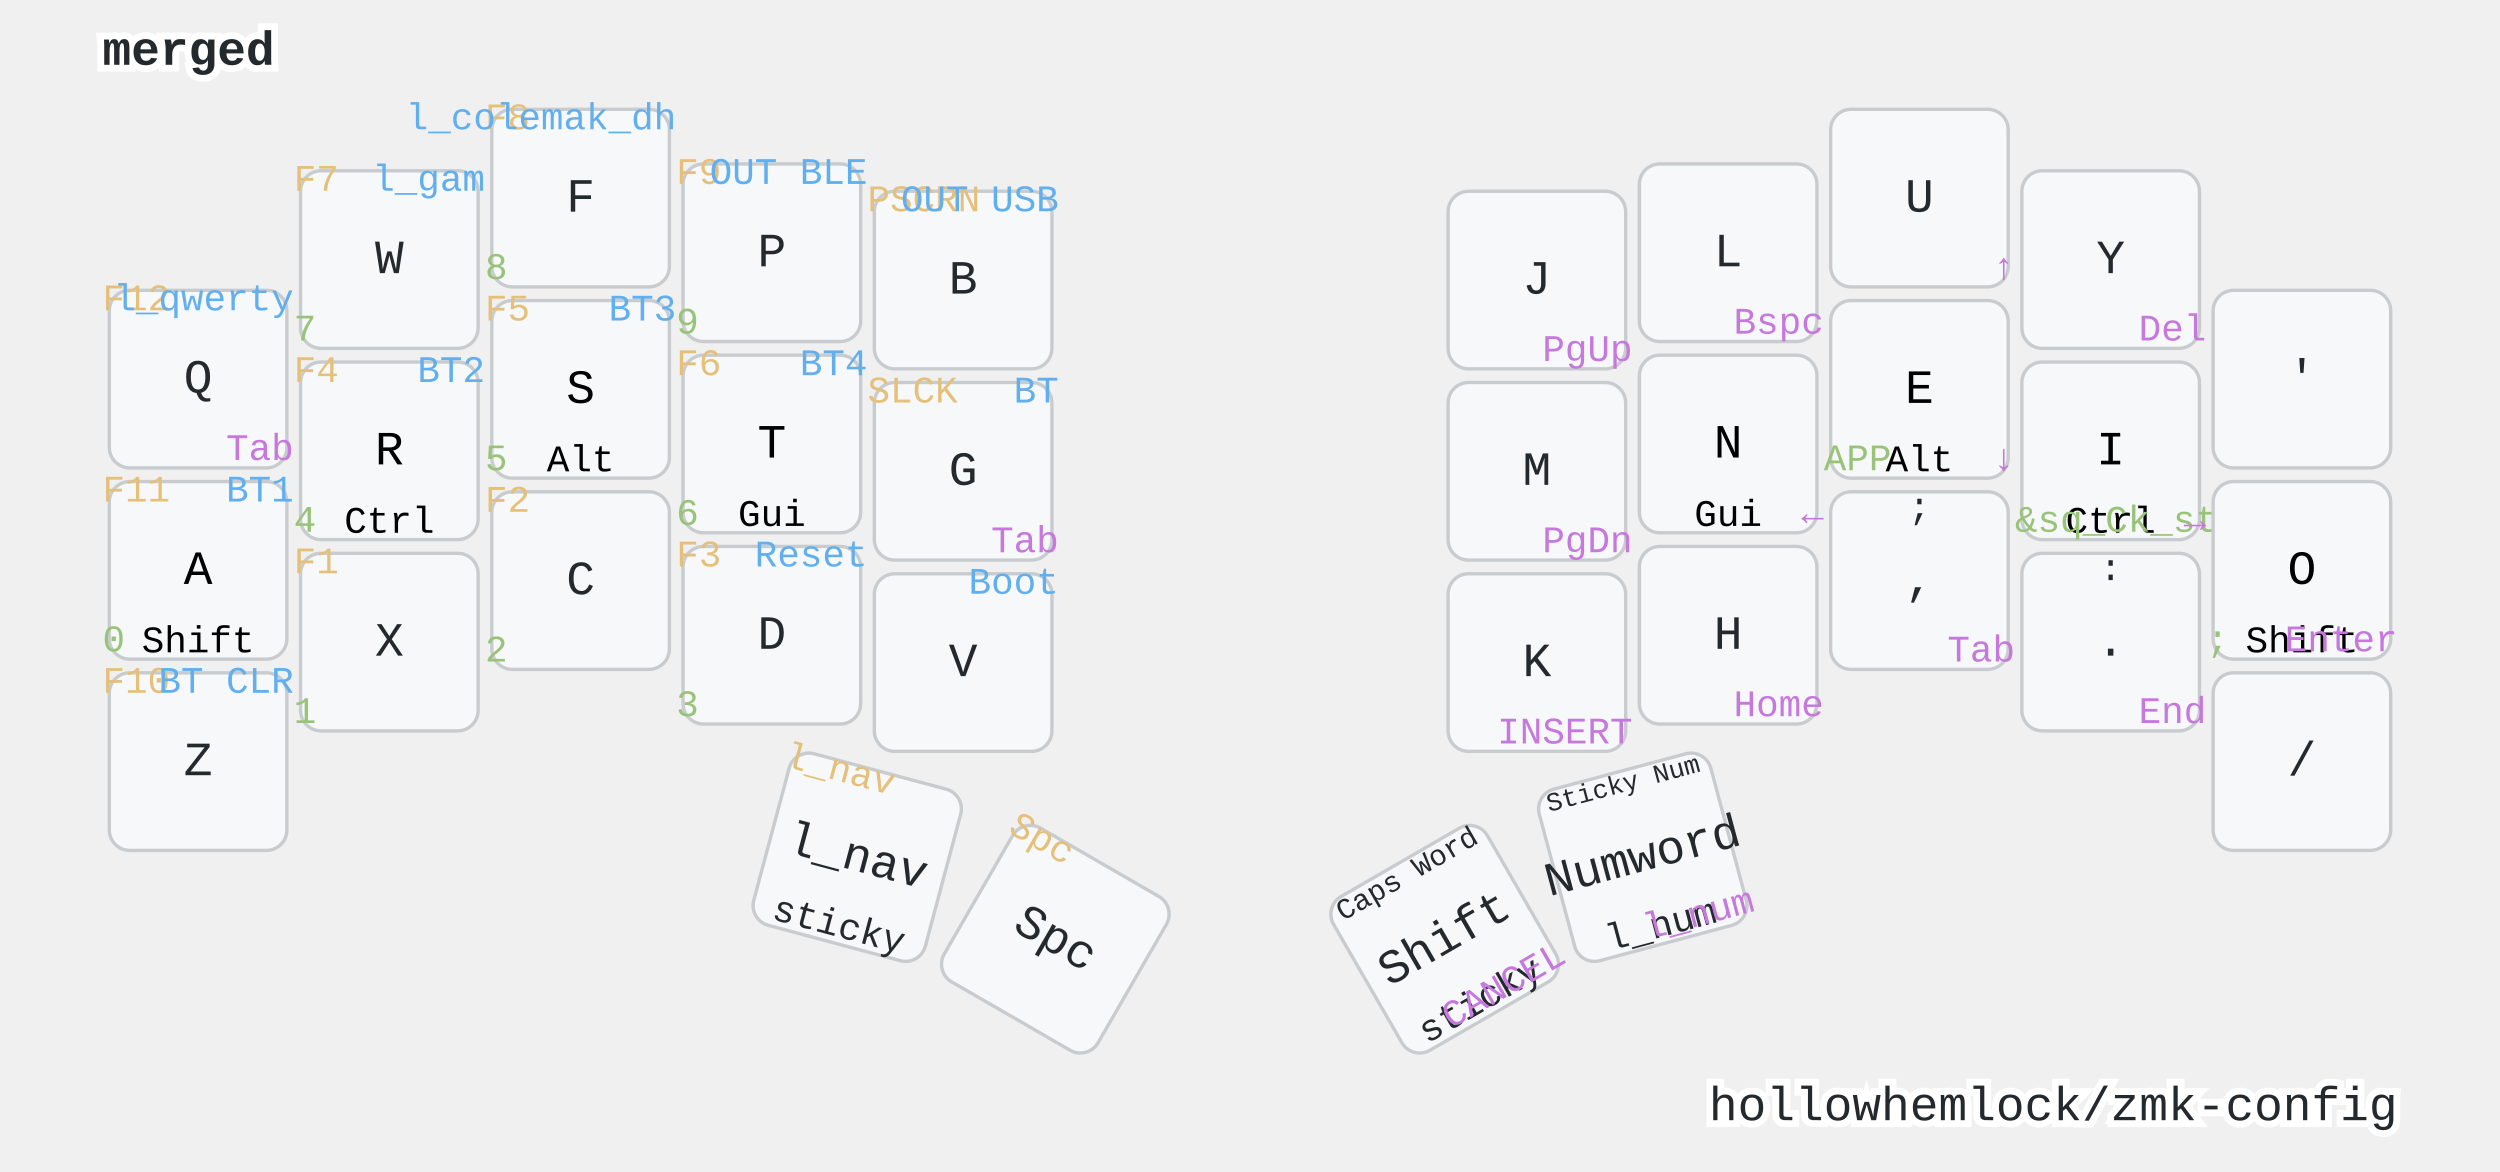
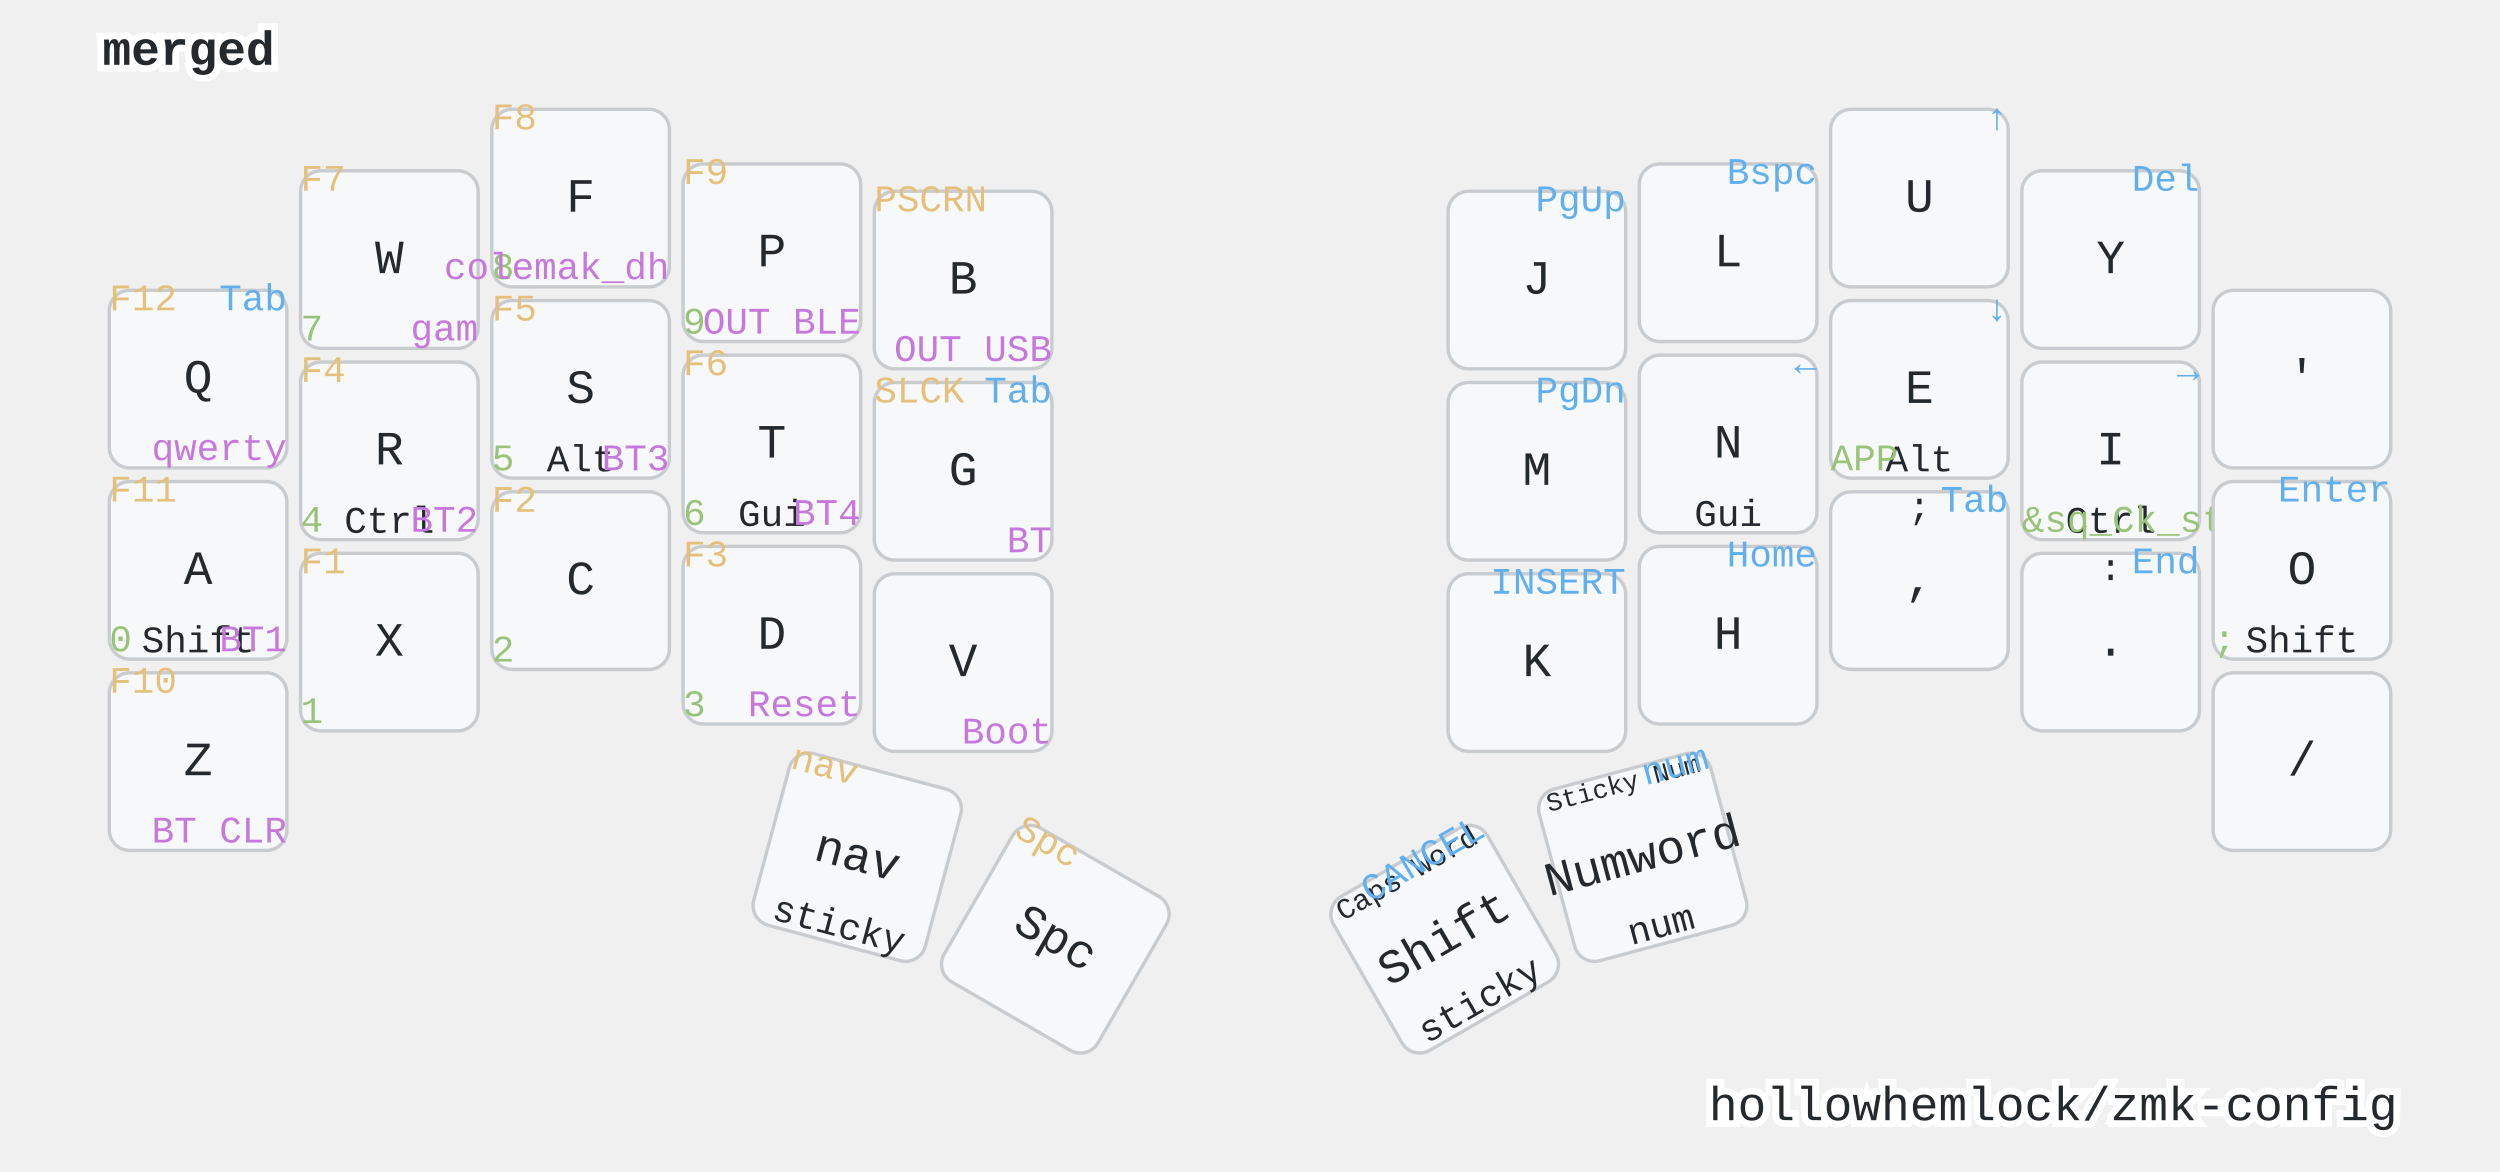
<svg xmlns="http://www.w3.org/2000/svg" xmlns:xlink="http://www.w3.org/1999/xlink" width="732" height="343" viewBox="0 0 732 343" class="keymap">
  <defs>
    <svg id="mdi:pause">
      <svg id="mdi-pause" viewBox="0 0 24 24">
        <path d="M14,19H18V5H14M6,19H10V5H6V19Z" />
      </svg>
    </svg>
    <svg id="mdi:play-pause">
      <svg id="mdi-play-pause" viewBox="0 0 24 24">
        <path d="M3,5V19L11,12M13,19H16V5H13M18,5V19H21V5" />
      </svg>
    </svg>
    <svg id="mdi:skip-backward">
      <svg id="mdi-skip-backward" viewBox="0 0 24 24">
        <path d="M20,5V19L13,12M6,5V19H4V5M13,5V19L6,12" />
      </svg>
    </svg>
    <svg id="mdi:skip-forward">
      <svg id="mdi-skip-forward" viewBox="0 0 24 24">
        <path d="M4,5V19L11,12M18,5V19H20V5M11,5V19L18,12" />
      </svg>
    </svg>
    <svg id="mdi:volume-high">
      <svg id="mdi-volume-high" viewBox="0 0 24 24">
        <path d="M14,3.23V5.29C16.89,6.15 19,8.83 19,12C19,15.17 16.89,17.84 14,18.7V20.77C18,19.86 21,16.28 21,12C21,7.72 18,4.14 14,3.23M16.5,12C16.5,10.23 15.5,8.71 14,7.97V16C15.5,15.29 16.5,13.76 16.5,12M3,9V15H7L12,20V4L7,9H3Z" />
      </svg>
    </svg>
    <svg id="mdi:volume-medium">
      <svg id="mdi-volume-medium" viewBox="0 0 24 24">
        <path d="M5,9V15H9L14,20V4L9,9M18.5,12C18.5,10.23 17.5,8.71 16,7.97V16C17.5,15.29 18.5,13.76 18.5,12Z" />
      </svg>
    </svg>
    <svg id="mdi:volume-off">
      <svg id="mdi-volume-off" viewBox="0 0 24 24">
        <path d="M12,4L9.91,6.09L12,8.18M4.27,3L3,4.27L7.73,9H3V15H7L12,20V13.27L16.25,17.53C15.58,18.04 14.83,18.46 14,18.7V20.77C15.38,20.45 16.63,19.82 17.68,18.96L19.73,21L21,19.73L12,10.73M19,12C19,12.94 18.8,13.82 18.46,14.64L19.97,16.15C20.62,14.91 21,13.5 21,12C21,7.72 18,4.14 14,3.23V5.29C16.89,6.15 19,8.83 19,12M16.5,12C16.5,10.23 15.5,8.71 14,7.97V10.18L16.45,12.63C16.5,12.43 16.5,12.21 16.5,12Z" />
      </svg>
    </svg>
  </defs>
  <style>/* inherit to force styles through use tags */
svg path {
    fill: inherit;
}

/* font and background color specifications */
svg.keymap {
    font-family: SFMono-Regular,Consolas,Liberation Mono,Menlo,monospace;
    font-size: 14px;
    font-kerning: normal;
    text-rendering: optimizeLegibility;
    fill: #24292e;
}

/* default key styling */
rect.key {
    fill: #f6f8fa;
}

rect.key, rect.combo {
    stroke: #c9cccf;
    stroke-width: 1;
}

/* default key side styling, only used is draw_key_sides is set */
rect.side {
    filter: brightness(90%);
}

/* color accent for combo boxes */
rect.combo, rect.combo-separate {
    fill: #cdf;
}

/* color accent for held keys */
rect.held, rect.combo.held {
    fill: #fdd;
}

/* color accent for ghost (optional) keys */
rect.ghost, rect.combo.ghost {
    stroke-dasharray: 4, 4;
    stroke-width: 2;
}

text {
    text-anchor: middle;
    dominant-baseline: middle;
}

/* styling for layer labels */
text.label {
    font-weight: bold;
    text-anchor: start;
    stroke: white;
    stroke-width: 4;
    paint-order: stroke;
}

/* styling for optional footer */
text.footer {
    text-anchor: end;
    dominant-baseline: auto;
    stroke: white;
    stroke-width: 4;
    paint-order: stroke;
}

/* styling for combo tap, and key non-tap label text */
text.combo, text.hold, text.shifted, text.left, text.right {
    font-size: 11px;
}

text.hold {
    text-anchor: middle;
    dominant-baseline: auto;
}

text.shifted {
    text-anchor: middle;
    dominant-baseline: hanging;
}

text.left {
    text-anchor: start;
}

text.right {
    text-anchor: end;
}

text.layer-activator {
    text-decoration: underline;
}

/* styling for hold/shifted label text in combo box */
text.combo.hold, text.combo.shifted, text.combo.left, text.combo.right {
    font-size: 8px;
}

/* lighter symbol for transparent keys */
text.trans {
    fill: #7b7e81;
}

/* styling for combo dendrons */
path.combo {
    stroke-width: 1;
    stroke: gray;
    fill: none;
}

/* Start Tabler Icons Cleanup */
/* cannot use height/width with glyphs */
.icon-tabler &gt; path {
    fill: inherit;
    stroke: inherit;
    stroke-width: 2;
}
/* hide tabler's default box */
.icon-tabler &gt; path[stroke="none"][fill="none"] {
    visibility: hidden;
}
/* End Tabler Icons Cleanup */

@media (prefers-color-scheme: dark) {
svg.keymap { fill: #d1d6db; }
rect.key { fill: #3f4750; }
rect.key, rect.combo { stroke: #60666c; }
rect.combo, rect.combo-separate { fill: #1f3d7a; }
rect.held, rect.combo.held { fill: #854747; }
text.label, text.footer { stroke: black; }
text.trans { fill: #7e8184; }
path.combo { stroke: #7f7f7f; }

}
/*
 * merge_layers.py injects corner legends with these CSS classes:
-  *   tl = top-left      (--tl layer, e.g. l_fun)
-  *   tr = top-right     (--tr layer, e.g. l_utility)
-  *   bl = bottom-left   (--bl layer, e.g. l_num)
-  *   br = bottom-right  (--br layer, e.g. l_nav)
+  *   tl = top-left      (--tl layer, e.g. fun)
+  *   tr = top-right     (--tr layer, e.g. utility)
+  *   bl = bottom-left   (--bl layer, e.g. num)
+  *   br = bottom-right  (--br layer, e.g. nav)
 *
 * Element types:
 *   text.tl   - text labels
 *   use.tl    - glyph icons (references defs section)
 *
 * Center layer (--center) uses keymap-drawer's built-in classes:
 *   text.tap, text.hold, text.shifted
 */
/* Merged layer corner position colors */
text.tl, use.tl { fill: #e5c07b; }  /* top-left: function - yellow */
text.tr, use.tr { fill: #61afef; }  /* top-right: utility - blue */
text.bl, use.bl { fill: #98c379; }  /* bottom-left: numbers - green */
text.br, use.br { fill: #c678dd; }  /* bottom-right: nav - purple */
- /* Modifier keys - black to match layer 1 */
- text.mod { fill: #000000; }
+ /* Held key text with layer colors */
+ text.held-tl { fill: #e5c07b; }  /* yellow */
+ text.held-tr { fill: #61afef; }  /* blue */
+ text.held-bl { fill: #98c379; }  /* green */
+ text.held-br { fill: #c678dd; }  /* purple */
+ /* Modifier keys - inherit default text color */

/* Corner legend styles for merged view */
text.tl {
    text-anchor: start;
    dominant-baseline: hanging;
    font-size: 11px;
    fill: #e5c07b;  /* yellow */
}
text.tr {
    text-anchor: end;
    dominant-baseline: hanging;
    font-size: 11px;
    fill: #61afef;  /* blue */
}
text.bl {
    text-anchor: start;
    dominant-baseline: text-after-edge;
    font-size: 11px;
    fill: #98c379;  /* green */
}
text.br {
    text-anchor: end;
    dominant-baseline: text-after-edge;
    font-size: 11px;
    fill: #c678dd;  /* purple */
}
/* Corner glyph/icon colors */
use.tl, .tl path { fill: #e5c07b; }  /* yellow */
use.tr, .tr path { fill: #61afef; }  /* blue */
use.bl, .bl path { fill: #98c379; }  /* green */
use.br, .br path { fill: #c678dd; }  /* purple */
/* Hidden corner elements (e.g., modifiers) */
.hidden { fill: transparent !important; }
</style>
  <g transform="translate(30, 0)" class="layer-merged">
    <text x="0" y="15" class="label" id="merged">merged</text>
    <g transform="translate(0, 30)">
      <g transform="translate(28, 81)" class="key keypos-0">
        <rect rx="6" ry="6" x="-26" y="-26" width="52" height="52" class="key" />
        <text x="0" y="0" class="key tap">Q</text>
-         <text x="-28" y="-26" class="tl">F12</text>
-         <text x="28" y="-26" class="tr">l_qwerty</text>
-         <text x="28" y="27" class="br">Tab</text>
+         <text x="-26" y="-26" class="tl">F12</text>
+         <text x="26" y="-26" class="tr">Tab</text>
+         <text x="26" y="27" class="br">qwerty</text>
      </g>
      <g transform="translate(84, 46)" class="key keypos-1">
        <rect rx="6" ry="6" x="-26" y="-26" width="52" height="52" class="key" />
        <text x="0" y="0" class="key tap">W</text>
-         <text x="-28" y="-26" class="tl">F7</text>
-         <text x="28" y="-26" class="tr">l_gam</text>
-         <text x="-28" y="27" class="bl">7</text>
+         <text x="-26" y="-26" class="tl">F7</text>
+         <text x="-26" y="27" class="bl">7</text>
+         <text x="26" y="27" class="br">gam</text>
      </g>
      <g transform="translate(140, 28)" class="key keypos-2">
        <rect rx="6" ry="6" x="-26" y="-26" width="52" height="52" class="key" />
        <text x="0" y="0" class="key tap">F</text>
-         <text x="-28" y="-26" class="tl">F8</text>
-         <text x="28" y="-26" class="tr">l_colemak_dh</text>
-         <text x="-28" y="27" class="bl">8</text>
+         <text x="-26" y="-26" class="tl">F8</text>
+         <text x="-26" y="27" class="bl">8</text>
+         <text x="26" y="27" class="br">colemak_dh</text>
      </g>
      <g transform="translate(196, 44)" class="key keypos-3">
        <rect rx="6" ry="6" x="-26" y="-26" width="52" height="52" class="key" />
        <text x="0" y="0" class="key tap">P</text>
-         <text x="-28" y="-26" class="tl">F9</text>
-         <text x="28" y="-26" class="tr">OUT BLE</text>
-         <text x="-28" y="27" class="bl">9</text>
+         <text x="-26" y="-26" class="tl">F9</text>
+         <text x="-26" y="27" class="bl">9</text>
+         <text x="26" y="27" class="br">OUT BLE</text>
      </g>
      <g transform="translate(252, 52)" class="key keypos-4">
        <rect rx="6" ry="6" x="-26" y="-26" width="52" height="52" class="key" />
        <text x="0" y="0" class="key tap">B</text>
-         <text x="-28" y="-26" class="tl">PSCRN</text>
-         <text x="28" y="-26" class="tr">OUT USB</text>
+         <text x="-26" y="-26" class="tl">PSCRN</text>
+         <text x="26" y="27" class="br">OUT USB</text>
      </g>
      <g transform="translate(420, 52)" class="key keypos-5">
        <rect rx="6" ry="6" x="-26" y="-26" width="52" height="52" class="key" />
        <text x="0" y="0" class="key tap">J</text>
-         <text x="28" y="27" class="br">PgUp</text>
+         <text x="26" y="-26" class="tr">PgUp</text>
      </g>
      <g transform="translate(476, 44)" class="key keypos-6">
        <rect rx="6" ry="6" x="-26" y="-26" width="52" height="52" class="key" />
        <text x="0" y="0" class="key tap">L</text>
-         <text x="28" y="27" class="br">Bspc</text>
+         <text x="26" y="-26" class="tr">Bspc</text>
      </g>
      <g transform="translate(532, 28)" class="key keypos-7">
        <rect rx="6" ry="6" x="-26" y="-26" width="52" height="52" class="key" />
        <text x="0" y="0" class="key tap">U</text>
-         <text x="28" y="27" class="br">↑</text>
+         <text x="26" y="-26" class="tr">↑</text>
      </g>
      <g transform="translate(588, 46)" class="key keypos-8">
        <rect rx="6" ry="6" x="-26" y="-26" width="52" height="52" class="key" />
        <text x="0" y="0" class="key tap">Y</text>
-         <text x="28" y="27" class="br">Del</text>
+         <text x="26" y="-26" class="tr">Del</text>
      </g>
      <g transform="translate(644, 81)" class="key keypos-9">
        <rect rx="6" ry="6" x="-26" y="-26" width="52" height="52" class="key" />
        <text x="0" y="0" class="key tap">'</text>
      </g>
      <g transform="translate(28, 137)" class="key mod keypos-10">
        <rect rx="6" ry="6" x="-26" y="-26" width="52" height="52" class="key mod" />
        <text x="0" y="0" class="key mod tap">A</text>
        <text x="0" y="24" class="key mod hold">Shift</text>
-         <text x="-28" y="-26" class="tl">F11</text>
-         <text x="28" y="-26" class="tr">BT1</text>
-         <text x="-28" y="27" class="bl">0</text>
-         <text x="28" y="27" class="br hidden">Shift</text>
+         <text x="-26" y="-26" class="tl">F11</text>
+         <text x="26" y="-26" class="tr hidden">Shift</text>
+         <text x="-26" y="27" class="bl">0</text>
+         <text x="26" y="27" class="br">BT1</text>
      </g>
      <g transform="translate(84, 102)" class="key mod keypos-11">
        <rect rx="6" ry="6" x="-26" y="-26" width="52" height="52" class="key mod" />
        <text x="0" y="0" class="key mod tap">R</text>
        <text x="0" y="24" class="key mod hold">Ctrl</text>
-         <text x="-28" y="-26" class="tl">F4</text>
-         <text x="28" y="-26" class="tr">BT2</text>
-         <text x="-28" y="27" class="bl">4</text>
-         <text x="28" y="27" class="br hidden">Ctrl</text>
+         <text x="-26" y="-26" class="tl">F4</text>
+         <text x="26" y="-26" class="tr hidden">Ctrl</text>
+         <text x="-26" y="27" class="bl">4</text>
+         <text x="26" y="27" class="br">BT2</text>
      </g>
      <g transform="translate(140, 84)" class="key mod keypos-12">
        <rect rx="6" ry="6" x="-26" y="-26" width="52" height="52" class="key mod" />
        <text x="0" y="0" class="key mod tap">S</text>
        <text x="0" y="24" class="key mod hold">Alt</text>
-         <text x="-28" y="-26" class="tl">F5</text>
-         <text x="28" y="-26" class="tr">BT3</text>
-         <text x="-28" y="27" class="bl">5</text>
-         <text x="28" y="27" class="br hidden">Alt</text>
+         <text x="-26" y="-26" class="tl">F5</text>
+         <text x="26" y="-26" class="tr hidden">Alt</text>
+         <text x="-26" y="27" class="bl">5</text>
+         <text x="26" y="27" class="br">BT3</text>
      </g>
      <g transform="translate(196, 100)" class="key mod keypos-13">
        <rect rx="6" ry="6" x="-26" y="-26" width="52" height="52" class="key mod" />
        <text x="0" y="0" class="key mod tap">T</text>
        <text x="0" y="24" class="key mod hold">Gui</text>
-         <text x="-28" y="-26" class="tl">F6</text>
-         <text x="28" y="-26" class="tr">BT4</text>
-         <text x="-28" y="27" class="bl">6</text>
-         <text x="28" y="27" class="br hidden">Gui</text>
+         <text x="-26" y="-26" class="tl">F6</text>
+         <text x="26" y="-26" class="tr hidden">Gui</text>
+         <text x="-26" y="27" class="bl">6</text>
+         <text x="26" y="27" class="br">BT4</text>
      </g>
      <g transform="translate(252, 108)" class="key keypos-14">
        <rect rx="6" ry="6" x="-26" y="-26" width="52" height="52" class="key" />
        <text x="0" y="0" class="key tap">G</text>
-         <text x="-28" y="-26" class="tl">SLCK</text>
-         <text x="28" y="-26" class="tr">BT</text>
-         <text x="28" y="27" class="br">Tab</text>
+         <text x="-26" y="-26" class="tl">SLCK</text>
+         <text x="26" y="-26" class="tr">Tab</text>
+         <text x="26" y="27" class="br">BT</text>
      </g>
      <g transform="translate(420, 108)" class="key keypos-15">
        <rect rx="6" ry="6" x="-26" y="-26" width="52" height="52" class="key" />
        <text x="0" y="0" class="key tap">M</text>
-         <use href="#mdi:play-pause" xlink:href="#mdi:play-pause" x="-28" y="-26" height="11" width="11" fill="#e5c07b" class="glyph tl" />
-         <text x="28" y="27" class="br">PgDn</text>
+         <use href="#mdi:play-pause" xlink:href="#mdi:play-pause" x="-26" y="-26" height="11" width="11" fill="#e5c07b" class="glyph tl" />
+         <text x="26" y="-26" class="tr">PgDn</text>
      </g>
      <g transform="translate(476, 100)" class="key mod keypos-16">
        <rect rx="6" ry="6" x="-26" y="-26" width="52" height="52" class="key mod" />
        <text x="0" y="0" class="key mod tap">N</text>
        <text x="0" y="24" class="key mod hold">Gui</text>
-         <text x="-28" y="-26" class="tl hidden">Gui</text>
-         <text x="28" y="27" class="br">←</text>
+         <text x="-26" y="-26" class="tl hidden">Gui</text>
+         <text x="26" y="-26" class="tr">←</text>
      </g>
      <g transform="translate(532, 84)" class="key mod keypos-17">
        <rect rx="6" ry="6" x="-26" y="-26" width="52" height="52" class="key mod" />
        <text x="0" y="0" class="key mod tap">E</text>
        <text x="0" y="24" class="key mod hold">Alt</text>
-         <text x="-28" y="-26" class="tl hidden">Alt</text>
-         <text x="-28" y="27" class="bl">APP</text>
-         <text x="28" y="27" class="br">↓</text>
+         <text x="-26" y="-26" class="tl hidden">Alt</text>
+         <text x="26" y="-26" class="tr">↓</text>
+         <text x="-26" y="27" class="bl">APP</text>
      </g>
      <g transform="translate(588, 102)" class="key mod keypos-18">
        <rect rx="6" ry="6" x="-26" y="-26" width="52" height="52" class="key mod" />
        <text x="0" y="0" class="key mod tap">I</text>
        <text x="0" y="24" class="key mod hold">Ctrl</text>
-         <text x="-28" y="-26" class="tl hidden">Ctrl</text>
-         <text x="-28" y="27" class="bl">&amp;sq_Ck_stickyC</text>
-         <text x="28" y="27" class="br">→</text>
+         <text x="-26" y="-26" class="tl hidden">Ctrl</text>
+         <text x="26" y="-26" class="tr">→</text>
+         <text x="-26" y="27" class="bl">&amp;sq_Ck_stickyC</text>
      </g>
      <g transform="translate(644, 137)" class="key mod keypos-19">
        <rect rx="6" ry="6" x="-26" y="-26" width="52" height="52" class="key mod" />
        <text x="0" y="0" class="key mod tap">O</text>
        <text x="0" y="24" class="key mod hold">Shift</text>
-         <text x="-28" y="-26" class="tl hidden">Shift</text>
-         <text x="-28" y="27" class="bl">;</text>
-         <text x="28" y="27" class="br">Enter</text>
+         <text x="-26" y="-26" class="tl hidden">Shift</text>
+         <text x="26" y="-26" class="tr">Enter</text>
+         <text x="-26" y="27" class="bl">;</text>
      </g>
      <g transform="translate(28, 193)" class="key keypos-20">
        <rect rx="6" ry="6" x="-26" y="-26" width="52" height="52" class="key" />
        <text x="0" y="0" class="key tap">Z</text>
-         <text x="-28" y="-26" class="tl">F10</text>
-         <text x="28" y="-26" class="tr">BT CLR</text>
+         <text x="-26" y="-26" class="tl">F10</text>
+         <text x="26" y="27" class="br">BT CLR</text>
      </g>
      <g transform="translate(84, 158)" class="key keypos-21">
        <rect rx="6" ry="6" x="-26" y="-26" width="52" height="52" class="key" />
        <text x="0" y="0" class="key tap">X</text>
-         <text x="-28" y="-26" class="tl">F1</text>
-         <text x="-28" y="27" class="bl">1</text>
+         <text x="-26" y="-26" class="tl">F1</text>
+         <text x="-26" y="27" class="bl">1</text>
      </g>
      <g transform="translate(140, 140)" class="key keypos-22">
        <rect rx="6" ry="6" x="-26" y="-26" width="52" height="52" class="key" />
        <text x="0" y="0" class="key tap">C</text>
-         <text x="-28" y="-26" class="tl">F2</text>
-         <text x="-28" y="27" class="bl">2</text>
+         <text x="-26" y="-26" class="tl">F2</text>
+         <text x="-26" y="27" class="bl">2</text>
      </g>
      <g transform="translate(196, 156)" class="key keypos-23">
        <rect rx="6" ry="6" x="-26" y="-26" width="52" height="52" class="key" />
        <text x="0" y="0" class="key tap">D</text>
-         <text x="-28" y="-26" class="tl">F3</text>
-         <text x="28" y="-26" class="tr">Reset</text>
-         <text x="-28" y="27" class="bl">3</text>
-         <text x="28" y="27" class="br hidden">Gui</text>
+         <text x="-26" y="-26" class="tl">F3</text>
+         <text x="26" y="-26" class="tr hidden">Gui</text>
+         <text x="-26" y="27" class="bl">3</text>
+         <text x="26" y="27" class="br">Reset</text>
      </g>
      <g transform="translate(252, 164)" class="key keypos-24">
        <rect rx="6" ry="6" x="-26" y="-26" width="52" height="52" class="key" />
        <text x="0" y="0" class="key tap">V</text>
-         <use href="#mdi:pause" xlink:href="#mdi:pause" x="-28" y="-26" height="11" width="11" fill="#e5c07b" class="glyph tl" />
-         <text x="28" y="-26" class="tr">Boot</text>
+         <use href="#mdi:pause" xlink:href="#mdi:pause" x="-26" y="-26" height="11" width="11" fill="#e5c07b" class="glyph tl" />
+         <text x="26" y="27" class="br">Boot</text>
      </g>
      <g transform="translate(420, 164)" class="key keypos-25">
        <rect rx="6" ry="6" x="-26" y="-26" width="52" height="52" class="key" />
        <text x="0" y="0" class="key tap">K</text>
-         <use href="#mdi:skip-backward" xlink:href="#mdi:skip-backward" x="-28" y="-26" height="11" width="11" fill="#e5c07b" class="glyph tl" />
-         <text x="28" y="27" class="br">INSERT</text>
+         <use href="#mdi:skip-backward" xlink:href="#mdi:skip-backward" x="-26" y="-26" height="11" width="11" fill="#e5c07b" class="glyph tl" />
+         <text x="26" y="-26" class="tr">INSERT</text>
      </g>
      <g transform="translate(476, 156)" class="key keypos-26">
        <rect rx="6" ry="6" x="-26" y="-26" width="52" height="52" class="key" />
        <text x="0" y="0" class="key tap">H</text>
-         <use href="#mdi:skip-forward" xlink:href="#mdi:skip-forward" x="-28" y="-26" height="11" width="11" fill="#e5c07b" class="glyph tl" />
-         <text x="28" y="27" class="br">Home</text>
+         <use href="#mdi:skip-forward" xlink:href="#mdi:skip-forward" x="-26" y="-26" height="11" width="11" fill="#e5c07b" class="glyph tl" />
+         <text x="26" y="-26" class="tr">Home</text>
      </g>
      <g transform="translate(532, 140)" class="key keypos-27">
        <rect rx="6" ry="6" x="-26" y="-26" width="52" height="52" class="key" />
        <text x="0" y="0" class="key tap">,</text>
        <text x="0" y="-24" class="key shifted">;</text>
-         <use href="#mdi:volume-off" xlink:href="#mdi:volume-off" x="-28" y="-26" height="11" width="11" fill="#e5c07b" class="glyph tl" />
-         <text x="28" y="27" class="br">Tab</text>
+         <use href="#mdi:volume-off" xlink:href="#mdi:volume-off" x="-26" y="-26" height="11" width="11" fill="#e5c07b" class="glyph tl" />
+         <text x="26" y="-26" class="tr">Tab</text>
      </g>
      <g transform="translate(588, 158)" class="key keypos-28">
        <rect rx="6" ry="6" x="-26" y="-26" width="52" height="52" class="key" />
        <text x="0" y="0" class="key tap">.</text>
        <text x="0" y="-24" class="key shifted">:</text>
-         <use href="#mdi:volume-medium" xlink:href="#mdi:volume-medium" x="-28" y="-26" height="11" width="11" fill="#e5c07b" class="glyph tl" />
-         <text x="28" y="27" class="br">End</text>
+         <use href="#mdi:volume-medium" xlink:href="#mdi:volume-medium" x="-26" y="-26" height="11" width="11" fill="#e5c07b" class="glyph tl" />
+         <text x="26" y="-26" class="tr">End</text>
      </g>
      <g transform="translate(644, 193)" class="key keypos-29">
        <rect rx="6" ry="6" x="-26" y="-26" width="52" height="52" class="key" />
        <text x="0" y="0" class="key tap">/</text>
-         <use href="#mdi:volume-high" xlink:href="#mdi:volume-high" x="-28" y="-26" height="11" width="11" fill="#e5c07b" class="glyph tl" />
+         <use href="#mdi:volume-high" xlink:href="#mdi:volume-high" x="-26" y="-26" height="11" width="11" fill="#e5c07b" class="glyph tl" />
      </g>
      <g transform="translate(221, 221) rotate(15.0)" class="key keypos-30">
        <rect rx="6" ry="6" x="-26" y="-26" width="52" height="52" class="key" />
-         <text x="0" y="0" class="key tap">l_nav</text>
+         <text x="0" y="0" class="key tap">nav</text>
        <text x="0" y="24" class="key hold">sticky</text>
-         <text x="-28" y="-26" class="tl">l_nav</text>
+         <text x="-26" y="-26" class="tl">nav</text>
      </g>
      <g transform="translate(279, 245) rotate(30.0)" class="key keypos-31">
        <rect rx="6" ry="6" x="-26" y="-26" width="52" height="52" class="key" />
        <text x="0" y="0" class="key tap">Spc</text>
-         <text x="-28" y="-26" class="tl">Spc</text>
+         <text x="-26" y="-26" class="tl">Spc</text>
      </g>
      <g transform="translate(393, 245) rotate(-30.0)" class="key keypos-32">
        <rect rx="6" ry="6" x="-26" y="-26" width="52" height="52" class="key" />
        <text x="0" y="0" class="key tap">Shift</text>
        <text x="0" y="24" class="key hold">sticky</text>
        <text x="0" y="-24" class="key shifted">
          <tspan style="font-size: 78%">Caps Word</tspan>
        </text>
-         <text x="28" y="27" class="br">CANCEL</text>
+         <text x="26" y="-26" class="tr">CANCEL</text>
      </g>
      <g transform="translate(451, 221) rotate(-15.0)" class="key keypos-33">
        <rect rx="6" ry="6" x="-26" y="-26" width="52" height="52" class="key" />
        <text x="0" y="0" class="key tap">Numword</text>
-         <text x="0" y="24" class="key hold">l_num</text>
+         <text x="0" y="24" class="key hold">num</text>
        <text x="0" y="-24" class="key shifted">
          <tspan style="font-size: 70%">Sticky Num</tspan>
        </text>
-         <text x="28" y="27" class="br">l_num</text>
+         <text x="26" y="-26" class="tr">num</text>
      </g>
    </g>
  </g>
  <text x="702.0" y="328.0" class="footer">hollowhemlock/zmk-config</text>
</svg>
